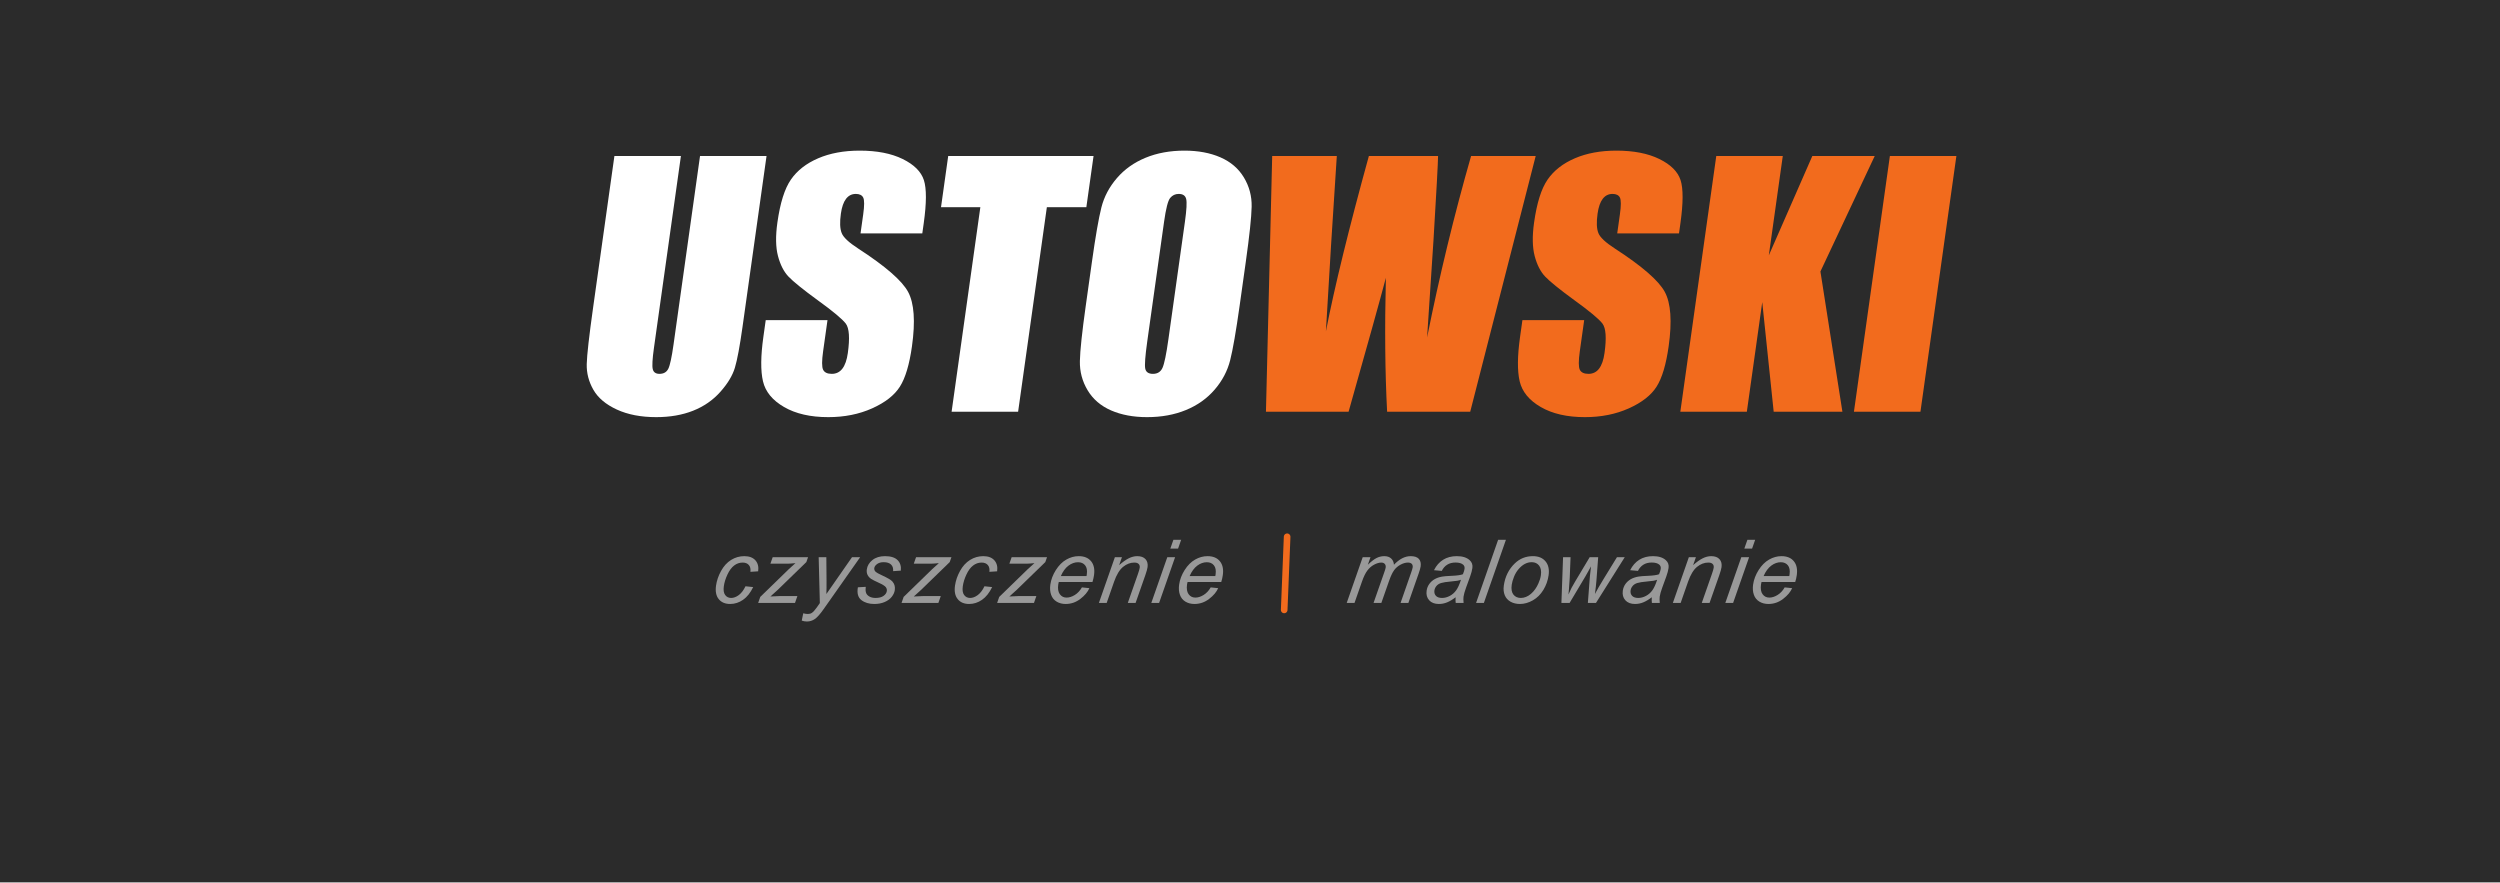
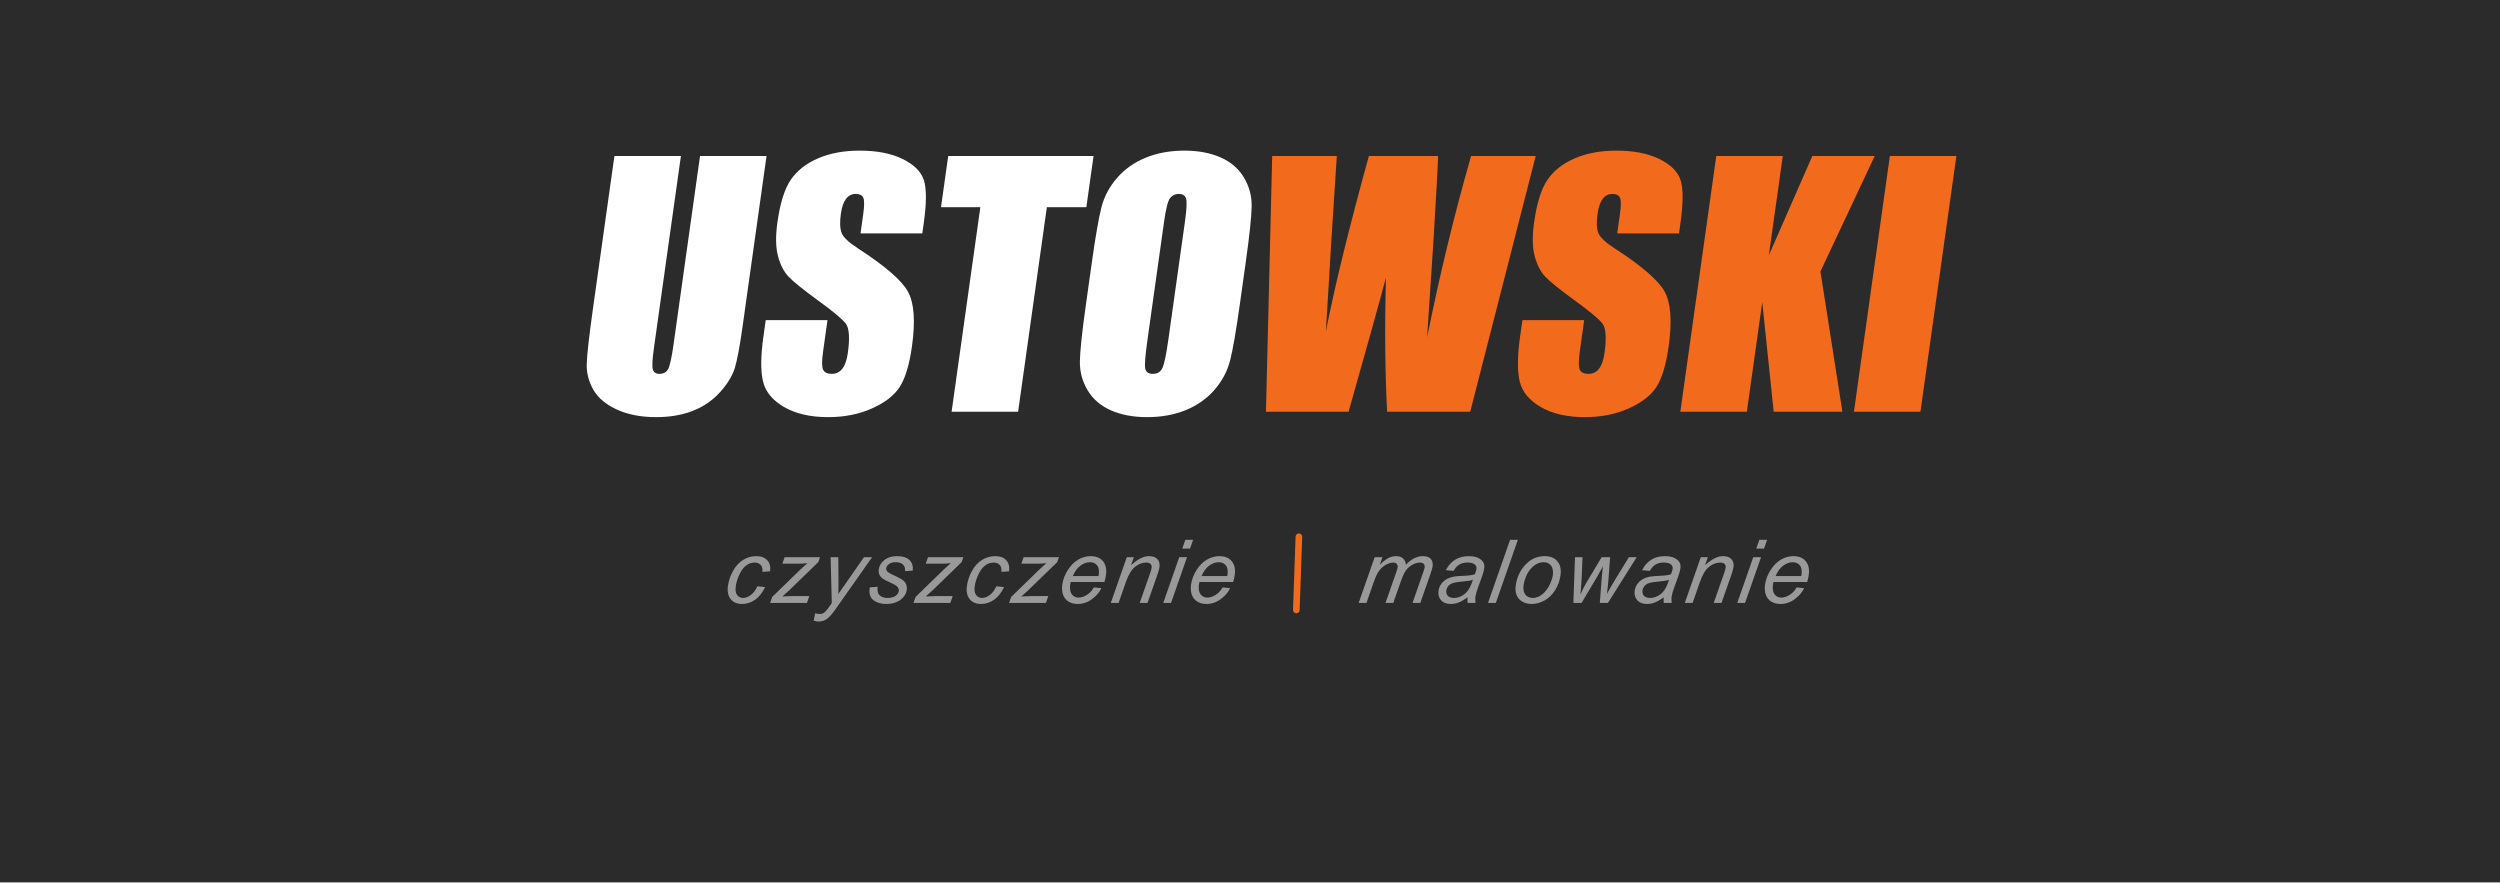
<svg xmlns="http://www.w3.org/2000/svg" viewBox="0 0 680 240">
  <rect width="680" height="240" fill="#2b2b2b" />
  <path d="M1041 1619V537Q1041 353 1029.0 278.5Q1017 204 958.0 125.5Q899 47 802.5 6.5Q706 -34 575 -34Q430 -34 319.0 14.0Q208 62 153.0 139.0Q98 216 88.0 301.5Q78 387 78 661V1619H499V405Q499 299 510.5 269.5Q522 240 557 240Q597 240 608.5 272.5Q620 305 620 426V1619Z" transform="matrix(0.042969,0,0.006039,-0.042969,153.99,112.00)" fill="#ffffff" />
  <path d="M976 1129H585V1249Q585 1333 570.0 1356.0Q555 1379 520 1379Q482 1379 462.5 1348.0Q443 1317 443 1254Q443 1173 465 1132Q486 1091 584 1033Q865 866 938 759Q1011 652 1011 414Q1011 241 970.5 159.0Q930 77 814.0 21.5Q698 -34 544 -34Q375 -34 255.5 30.0Q136 94 99.0 193.0Q62 292 62 474V580H453V383Q453 292 469.5 266.0Q486 240 528 240Q570 240 590.5 273.0Q611 306 611 371Q611 514 572 558Q532 602 375 705Q218 809 167.0 856.0Q116 903 82.5 986.0Q49 1069 49 1198Q49 1384 96.5 1470.0Q144 1556 250.0 1604.5Q356 1653 506 1653Q670 1653 785.5 1600.0Q901 1547 938.5 1466.5Q976 1386 976 1193Z" transform="matrix(0.042969,0,0.006039,-0.042969,202.11,112.00)" fill="#ffffff" />
  <path d="M932 1619V1295H682V0H261V1295H12V1619Z" transform="matrix(0.042969,0,0.006039,-0.042969,247.62,112.00)" fill="#ffffff" />
  <path d="M1046 671Q1046 427 1034.5 325.5Q1023 224 962.5 140.0Q902 56 799.0 11.0Q696 -34 559 -34Q429 -34 325.5 8.5Q222 51 159.0 136.0Q96 221 84.0 321.0Q72 421 72 671V948Q72 1192 83.5 1293.5Q95 1395 155.5 1479.0Q216 1563 319.0 1608.0Q422 1653 559 1653Q689 1653 792.5 1610.5Q896 1568 959.0 1483.0Q1022 1398 1034.0 1298.0Q1046 1198 1046 948ZM625 1203Q625 1316 612.5 1347.5Q600 1379 561 1379Q528 1379 510.5 1353.5Q493 1328 493 1203V447Q493 306 504.5 273.0Q516 240 558 240Q601 240 613.0 278.0Q625 316 625 459Z" transform="matrix(0.042969,0,0.006039,-0.042969,288.18,112.00)" fill="#ffffff" />
  <path d="M1668 1619 1481 0H955Q883 373 828 848Q803 645 711 0H188L0 1619H409L452 1054L496 509Q519 932 612 1619H1050Q1059 1548 1096 1085L1142 470Q1177 1057 1259 1619Z" transform="matrix(0.042969,0,0.006039,-0.042969,336.26,112.00)" fill="#f26b1d" />
  <path d="M976 1129H585V1249Q585 1333 570.0 1356.0Q555 1379 520 1379Q482 1379 462.5 1348.0Q443 1317 443 1254Q443 1173 465 1132Q486 1091 584 1033Q865 866 938 759Q1011 652 1011 414Q1011 241 970.5 159.0Q930 77 814.0 21.5Q698 -34 544 -34Q375 -34 255.5 30.0Q136 94 99.0 193.0Q62 292 62 474V580H453V383Q453 292 469.5 266.0Q486 240 528 240Q570 240 590.5 273.0Q611 306 611 371Q611 514 572 558Q532 602 375 705Q218 809 167.0 856.0Q116 903 82.5 986.0Q49 1069 49 1198Q49 1384 96.5 1470.0Q144 1556 250.0 1604.5Q356 1653 506 1653Q670 1653 785.5 1600.0Q901 1547 938.5 1466.5Q976 1386 976 1193Z" transform="matrix(0.042969,0,0.006039,-0.042969,407.93,112.00)" fill="#f26b1d" />
  <path d="M1087 1619 846 888 1110 0H675L505 694V0H84V1619H505V990L692 1619Z" transform="matrix(0.042969,0,0.006039,-0.042969,453.44,112.00)" fill="#f26b1d" />
  <path d="M505 1619V0H84V1619Z" transform="matrix(0.042969,0,0.006039,-0.042969,500.66,112.00)" fill="#f26b1d" />
-   <path d="M801 387 982 368Q914 169 788.5 72.5Q663 -24 503 -24Q330 -24 222.5 88.0Q115 200 115 401Q115 575 184.0 743.0Q253 911 381.5 998.5Q510 1086 675 1086Q846 1086 946.0 989.5Q1046 893 1046 734L868 722Q867 823 809.5 880.0Q752 937 658 937Q549 937 469.0 868.0Q389 799 343.5 658.5Q298 518 298 388Q298 252 358.0 184.0Q418 116 506 116Q594 116 674.5 183.0Q755 250 801 387Z" transform="matrix(0.011719,0,0.001647,-0.011719,192.75,164.00)" fill="#999999" />
-   <path d="M40 0 69 140 640 783Q701 851 776 924Q647 911 591 911H196L228 1062H1049L1025 948L449 301Q400 246 303 150Q454 159 510 159H928L895 0Z" transform="matrix(0.011719,0,0.001647,-0.011719,205.75,164.00)" fill="#999999" />
-   <path d="M0 -410 11 -240Q67 -256 120 -256Q175 -256 209 -231Q253 -198 305 -107L363 -3L186 1062H364L444 525Q468 366 485 207L960 1062H1149L472 -141Q374 -317 298.0 -374.0Q222 -431 123 -431Q60 -431 0 -410Z" transform="matrix(0.011719,0,0.001647,-0.011719,218.75,164.00)" fill="#999999" />
-   <path d="M85 363 266 374Q266 296 290.0 241.0Q314 186 378.5 151.0Q443 116 529 116Q649 116 709.0 164.0Q769 212 769 277Q769 324 733 366Q696 408 552.5 469.5Q409 531 369 556Q302 597 268.0 652.5Q234 708 234 780Q234 906 334.0 996.0Q434 1086 614 1086Q814 1086 918.5 993.5Q1023 901 1027 750L850 738Q846 834 782.0 890.0Q718 946 601 946Q507 946 455.0 903.0Q403 860 403 810Q403 760 448 722Q478 696 603 642Q811 552 865 500Q951 417 951 298Q951 219 902.5 143.0Q854 67 754.5 21.5Q655 -24 520 -24Q336 -24 207 67Q78 158 85 363Z" transform="matrix(0.011719,0,0.001647,-0.011719,231.75,164.00)" fill="#999999" />
-   <path d="M40 0 69 140 640 783Q701 851 776 924Q647 911 591 911H196L228 1062H1049L1025 948L449 301Q400 246 303 150Q454 159 510 159H928L895 0Z" transform="matrix(0.011719,0,0.001647,-0.011719,244.75,164.00)" fill="#999999" />
-   <path d="M801 387 982 368Q914 169 788.5 72.5Q663 -24 503 -24Q330 -24 222.5 88.0Q115 200 115 401Q115 575 184.0 743.0Q253 911 381.5 998.5Q510 1086 675 1086Q846 1086 946.0 989.5Q1046 893 1046 734L868 722Q867 823 809.5 880.0Q752 937 658 937Q549 937 469.0 868.0Q389 799 343.5 658.5Q298 518 298 388Q298 252 358.0 184.0Q418 116 506 116Q594 116 674.5 183.0Q755 250 801 387Z" transform="matrix(0.011719,0,0.001647,-0.011719,257.75,164.00)" fill="#999999" />
-   <path d="M40 0 69 140 640 783Q701 851 776 924Q647 911 591 911H196L228 1062H1049L1025 948L449 301Q400 246 303 150Q454 159 510 159H928L895 0Z" transform="matrix(0.011719,0,0.001647,-0.011719,270.75,164.00)" fill="#999999" />
-   <path d="M848 361 1024 343Q986 212 849.5 94.0Q713 -24 524 -24Q406 -24 307.5 30.5Q209 85 157.5 189.0Q106 293 106 426Q106 600 186.5 763.5Q267 927 395.0 1006.5Q523 1086 672 1086Q862 1086 975.5 968.0Q1089 850 1089 646Q1089 568 1075 486H293Q289 455 289 430Q289 281 357.5 202.5Q426 124 525 124Q618 124 708.0 185.0Q798 246 848 361ZM322 624H918Q919 652 919 664Q919 800 851.0 872.5Q783 945 676 945Q560 945 464.5 865.0Q369 785 322 624Z" transform="matrix(0.011719,0,0.001647,-0.011719,283.75,164.00)" fill="#999999" />
-   <path d="M68 0 290 1062H454L415 877Q522 986 615.0 1036.0Q708 1086 805 1086Q934 1086 1007.5 1016.0Q1081 946 1081 829Q1081 770 1055 643L920 0H739L880 673Q901 771 901 818Q901 871 864.5 904.0Q828 937 759 937Q620 937 511.5 837.0Q403 737 352 494L249 0Z" transform="matrix(0.011719,0,0.001647,-0.011719,298.10,164.00)" fill="#999999" />
-   <path d="M325 1261 368 1466H548L505 1261ZM61 0 283 1062H464L242 0Z" transform="matrix(0.011719,0,0.001647,-0.011719,312.44,164.00)" fill="#999999" />
-   <path d="M848 361 1024 343Q986 212 849.5 94.0Q713 -24 524 -24Q406 -24 307.5 30.5Q209 85 157.5 189.0Q106 293 106 426Q106 600 186.5 763.5Q267 927 395.0 1006.5Q523 1086 672 1086Q862 1086 975.5 968.0Q1089 850 1089 646Q1089 568 1075 486H293Q289 455 289 430Q289 281 357.5 202.5Q426 124 525 124Q618 124 708.0 185.0Q798 246 848 361ZM322 624H918Q919 652 919 664Q919 800 851.0 872.5Q783 945 676 945Q560 945 464.5 865.0Q369 785 322 624Z" transform="matrix(0.011719,0,0.001647,-0.011719,318.78,164.00)" fill="#999999" />
-   <line x1="350.1" y1="146.0" x2="349.3" y2="165.9" stroke="#f26b1d" stroke-width="1.8" stroke-linecap="round" />
-   <path d="M67 0 289 1062H470L433 887Q534 1000 613.5 1043.0Q693 1086 786 1086Q885 1086 951.5 1033.5Q1018 981 1039 887Q1120 987 1209.5 1036.5Q1299 1086 1398 1086Q1531 1086 1597.5 1023.0Q1664 960 1664 846Q1664 797 1641 684L1498 0H1317L1463 702Q1482 788 1482 825Q1482 877 1449.0 907.0Q1416 937 1356 937Q1275 937 1191.0 888.0Q1107 839 1060.5 759.5Q1014 680 979 515L871 0H690L840 717Q856 790 856 821Q856 873 823.5 905.0Q791 937 739 937Q662 937 577.5 888.0Q493 839 440.0 751.5Q387 664 353 502L248 0Z" transform="matrix(0.011719,0,0.001647,-0.011719,365.52,164.00)" fill="#999999" />
-   <path d="M784 132Q690 51 603.0 13.5Q516 -24 417 -24Q270 -24 180.0 62.5Q90 149 90 284Q90 373 130.5 441.5Q171 510 238.0 551.5Q305 593 402 611Q463 623 633.5 630.0Q804 637 878 666Q899 740 899 789Q899 852 853 888Q790 938 669 938Q555 938 482.5 887.5Q410 837 377 744L194 760Q250 918 371.5 1002.0Q493 1086 678 1086Q875 1086 990 992Q1078 922 1078 810Q1078 725 1053 613L994 349Q966 223 966 144Q966 94 988 0H805Q790 52 784 132ZM851 538Q813 523 769.5 515.0Q726 507 624 498Q466 484 401.0 462.5Q336 441 303.0 394.0Q270 347 270 290Q270 214 322.5 165.0Q375 116 472 116Q562 116 645.0 163.5Q728 211 776.0 296.0Q824 381 851 538Z" transform="matrix(0.011719,0,0.001647,-0.011719,386.52,164.00)" fill="#999999" />
-   <path d="M54 0 360 1466H541L235 0Z" transform="matrix(0.011719,0,0.001647,-0.011719,400.86,164.00)" fill="#999999" />
-   <path d="M100 403Q100 714 283 918Q434 1086 679 1086Q871 1086 988.5 966.0Q1106 846 1106 642Q1106 459 1032.0 301.5Q958 144 821.5 60.0Q685 -24 534 -24Q410 -24 308.5 29.0Q207 82 153.5 179.0Q100 276 100 403ZM281 421Q281 271 353.0 193.5Q425 116 536 116Q594 116 651.0 139.5Q708 163 757.0 211.0Q806 259 840.5 320.5Q875 382 896 453Q927 552 927 643Q927 787 854.5 866.5Q782 946 672 946Q587 946 517.0 905.5Q447 865 390.5 787.0Q334 709 307.5 605.5Q281 502 281 421Z" transform="matrix(0.011719,0,0.001647,-0.011719,407.20,164.00)" fill="#999999" />
-   <path d="M270 0 159 1062H333L381 585L400 317Q402 287 406 196Q436 298 457.0 352.5Q478 407 524 508L777 1062H974L1009 531Q1017 410 1019 208Q1069 342 1182 580L1410 1062H1591L1072 0H884L844 623Q840 681 838 849Q797 742 741 618L460 0Z" transform="matrix(0.011719,0,0.001647,-0.011719,421.54,164.00)" fill="#999999" />
-   <path d="M784 132Q690 51 603.0 13.5Q516 -24 417 -24Q270 -24 180.0 62.5Q90 149 90 284Q90 373 130.5 441.5Q171 510 238.0 551.5Q305 593 402 611Q463 623 633.5 630.0Q804 637 878 666Q899 740 899 789Q899 852 853 888Q790 938 669 938Q555 938 482.5 887.5Q410 837 377 744L194 760Q250 918 371.5 1002.0Q493 1086 678 1086Q875 1086 990 992Q1078 922 1078 810Q1078 725 1053 613L994 349Q966 223 966 144Q966 94 988 0H805Q790 52 784 132ZM851 538Q813 523 769.5 515.0Q726 507 624 498Q466 484 401.0 462.5Q336 441 303.0 394.0Q270 347 270 290Q270 214 322.5 165.0Q375 116 472 116Q562 116 645.0 163.5Q728 211 776.0 296.0Q824 381 851 538Z" transform="matrix(0.011719,0,0.001647,-0.011719,439.88,164.00)" fill="#999999" />
-   <path d="M68 0 290 1062H454L415 877Q522 986 615.0 1036.0Q708 1086 805 1086Q934 1086 1007.5 1016.0Q1081 946 1081 829Q1081 770 1055 643L920 0H739L880 673Q901 771 901 818Q901 871 864.5 904.0Q828 937 759 937Q620 937 511.5 837.0Q403 737 352 494L249 0Z" transform="matrix(0.011719,0,0.001647,-0.011719,454.22,164.00)" fill="#999999" />
-   <path d="M325 1261 368 1466H548L505 1261ZM61 0 283 1062H464L242 0Z" transform="matrix(0.011719,0,0.001647,-0.011719,468.57,164.00)" fill="#999999" />
-   <path d="M848 361 1024 343Q986 212 849.5 94.0Q713 -24 524 -24Q406 -24 307.5 30.5Q209 85 157.5 189.0Q106 293 106 426Q106 600 186.5 763.5Q267 927 395.0 1006.5Q523 1086 672 1086Q862 1086 975.5 968.0Q1089 850 1089 646Q1089 568 1075 486H293Q289 455 289 430Q289 281 357.5 202.5Q426 124 525 124Q618 124 708.0 185.0Q798 246 848 361ZM322 624H918Q919 652 919 664Q919 800 851.0 872.5Q783 945 676 945Q560 945 464.5 865.0Q369 785 322 624Z" transform="matrix(0.011719,0,0.001647,-0.011719,474.90,164.00)" fill="#999999" />
+   <path d="M801 387 982 368Q914 169 788.5 72.5Q663 -24 503 -24Q330 -24 222.5 88.0Q115 200 115 401Q115 575 184.0 743.0Q253 911 381.5 998.5Q510 1086 675 1086Q846 1086 946.0 989.5Q1046 893 1046 734L868 722Q867 823 809.5 880.0Q752 937 658 937Q549 937 469.0 868.0Q389 799 343.5 658.5Q298 518 298 388Q298 252 358.0 184.0Q418 116 506 116Q594 116 674.5 183.0Q755 250 801 387Z" transform="matrix(0.011719,0,0.001647,-0.011719,196.00,164.00)" fill="#999999" />
+   <path d="M40 0 69 140 640 783Q701 851 776 924Q647 911 591 911H196L228 1062H1049L1025 948L449 301Q400 246 303 150Q454 159 510 159H928L895 0Z" transform="matrix(0.011719,0,0.001647,-0.011719,209.00,164.00)" fill="#999999" />
+   <path d="M0 -410 11 -240Q67 -256 120 -256Q175 -256 209 -231Q253 -198 305 -107L363 -3L186 1062H364L444 525Q468 366 485 207L960 1062H1149L472 -141Q374 -317 298.0 -374.0Q222 -431 123 -431Q60 -431 0 -410Z" transform="matrix(0.011719,0,0.001647,-0.011719,222.00,164.00)" fill="#999999" />
+   <path d="M85 363 266 374Q266 296 290.0 241.0Q314 186 378.5 151.0Q443 116 529 116Q649 116 709.0 164.0Q769 212 769 277Q769 324 733 366Q696 408 552.5 469.5Q409 531 369 556Q302 597 268.0 652.5Q234 708 234 780Q234 906 334.0 996.0Q434 1086 614 1086Q814 1086 918.5 993.5Q1023 901 1027 750L850 738Q846 834 782.0 890.0Q718 946 601 946Q507 946 455.0 903.0Q403 860 403 810Q403 760 448 722Q478 696 603 642Q811 552 865 500Q951 417 951 298Q951 219 902.5 143.0Q854 67 754.5 21.5Q655 -24 520 -24Q336 -24 207 67Q78 158 85 363Z" transform="matrix(0.011719,0,0.001647,-0.011719,235.00,164.00)" fill="#999999" />
+   <path d="M40 0 69 140 640 783Q701 851 776 924Q647 911 591 911H196L228 1062H1049L1025 948L449 301Q400 246 303 150Q454 159 510 159H928L895 0Z" transform="matrix(0.011719,0,0.001647,-0.011719,248.00,164.00)" fill="#999999" />
+   <path d="M801 387 982 368Q914 169 788.5 72.5Q663 -24 503 -24Q330 -24 222.5 88.0Q115 200 115 401Q115 575 184.0 743.0Q253 911 381.5 998.5Q510 1086 675 1086Q846 1086 946.0 989.5Q1046 893 1046 734L868 722Q867 823 809.5 880.0Q752 937 658 937Q549 937 469.0 868.0Q389 799 343.5 658.5Q298 518 298 388Q298 252 358.0 184.0Q418 116 506 116Q594 116 674.5 183.0Q755 250 801 387Z" transform="matrix(0.011719,0,0.001647,-0.011719,261.00,164.00)" fill="#999999" />
+   <path d="M40 0 69 140 640 783Q701 851 776 924Q647 911 591 911H196L228 1062H1049L1025 948L449 301Q400 246 303 150Q454 159 510 159H928L895 0Z" transform="matrix(0.011719,0,0.001647,-0.011719,274.00,164.00)" fill="#999999" />
+   <path d="M848 361 1024 343Q986 212 849.5 94.0Q713 -24 524 -24Q406 -24 307.5 30.5Q209 85 157.5 189.0Q106 293 106 426Q106 600 186.5 763.5Q267 927 395.0 1006.5Q523 1086 672 1086Q862 1086 975.5 968.0Q1089 850 1089 646Q1089 568 1075 486H293Q289 455 289 430Q289 281 357.5 202.5Q426 124 525 124Q618 124 708.0 185.0Q798 246 848 361ZM322 624H918Q919 652 919 664Q919 800 851.0 872.5Q783 945 676 945Q560 945 464.5 865.0Q369 785 322 624Z" transform="matrix(0.011719,0,0.001647,-0.011719,287.00,164.00)" fill="#999999" />
+   <path d="M68 0 290 1062H454L415 877Q522 986 615.0 1036.0Q708 1086 805 1086Q934 1086 1007.5 1016.0Q1081 946 1081 829Q1081 770 1055 643L920 0H739L880 673Q901 771 901 818Q901 871 864.5 904.0Q828 937 759 937Q620 937 511.5 837.0Q403 737 352 494L249 0Z" transform="matrix(0.011719,0,0.001647,-0.011719,301.34,164.00)" fill="#999999" />
+   <path d="M325 1261 368 1466H548L505 1261ZM61 0 283 1062H464L242 0Z" transform="matrix(0.011719,0,0.001647,-0.011719,315.69,164.00)" fill="#999999" />
+   <path d="M848 361 1024 343Q986 212 849.5 94.0Q713 -24 524 -24Q406 -24 307.5 30.5Q209 85 157.5 189.0Q106 293 106 426Q106 600 186.5 763.5Q267 927 395.0 1006.5Q523 1086 672 1086Q862 1086 975.5 968.0Q1089 850 1089 646Q1089 568 1075 486H293Q289 455 289 430Q289 281 357.5 202.5Q426 124 525 124Q618 124 708.0 185.0Q798 246 848 361ZM322 624H918Q919 652 919 664Q919 800 851.0 872.5Q783 945 676 945Q560 945 464.5 865.0Q369 785 322 624Z" transform="matrix(0.011719,0,0.001647,-0.011719,322.02,164.00)" fill="#999999" />
+   <line x1="353.3" y1="146.0" x2="352.6" y2="165.9" stroke="#f26b1d" stroke-width="1.8" stroke-linecap="round" />
+   <path d="M67 0 289 1062H470L433 887Q534 1000 613.5 1043.0Q693 1086 786 1086Q885 1086 951.5 1033.5Q1018 981 1039 887Q1120 987 1209.5 1036.5Q1299 1086 1398 1086Q1531 1086 1597.5 1023.0Q1664 960 1664 846Q1664 797 1641 684L1498 0H1317L1463 702Q1482 788 1482 825Q1482 877 1449.0 907.0Q1416 937 1356 937Q1275 937 1191.0 888.0Q1107 839 1060.5 759.5Q1014 680 979 515L871 0H690L840 717Q856 790 856 821Q856 873 823.5 905.0Q791 937 739 937Q662 937 577.5 888.0Q493 839 440.0 751.5Q387 664 353 502L248 0Z" transform="matrix(0.011719,0,0.001647,-0.011719,368.77,164.00)" fill="#999999" />
+   <path d="M784 132Q690 51 603.0 13.5Q516 -24 417 -24Q270 -24 180.0 62.5Q90 149 90 284Q90 373 130.5 441.5Q171 510 238.0 551.5Q305 593 402 611Q463 623 633.5 630.0Q804 637 878 666Q899 740 899 789Q899 852 853 888Q790 938 669 938Q555 938 482.5 887.5Q410 837 377 744L194 760Q250 918 371.5 1002.0Q493 1086 678 1086Q875 1086 990 992Q1078 922 1078 810Q1078 725 1053 613L994 349Q966 223 966 144Q966 94 988 0H805Q790 52 784 132ZM851 538Q813 523 769.5 515.0Q726 507 624 498Q466 484 401.0 462.5Q336 441 303.0 394.0Q270 347 270 290Q270 214 322.5 165.0Q375 116 472 116Q562 116 645.0 163.5Q728 211 776.0 296.0Q824 381 851 538Z" transform="matrix(0.011719,0,0.001647,-0.011719,389.76,164.00)" fill="#999999" />
+   <path d="M54 0 360 1466H541L235 0Z" transform="matrix(0.011719,0,0.001647,-0.011719,404.11,164.00)" fill="#999999" />
+   <path d="M100 403Q100 714 283 918Q434 1086 679 1086Q871 1086 988.5 966.0Q1106 846 1106 642Q1106 459 1032.0 301.5Q958 144 821.5 60.0Q685 -24 534 -24Q410 -24 308.5 29.0Q207 82 153.5 179.0Q100 276 100 403ZM281 421Q281 271 353.0 193.5Q425 116 536 116Q594 116 651.0 139.5Q708 163 757.0 211.0Q806 259 840.5 320.5Q875 382 896 453Q927 552 927 643Q927 787 854.5 866.5Q782 946 672 946Q587 946 517.0 905.5Q447 865 390.5 787.0Q334 709 307.5 605.5Q281 502 281 421Z" transform="matrix(0.011719,0,0.001647,-0.011719,410.44,164.00)" fill="#999999" />
+   <path d="M270 0 159 1062H333L381 585L400 317Q402 287 406 196Q436 298 457.0 352.5Q478 407 524 508L777 1062H974L1009 531Q1017 410 1019 208Q1069 342 1182 580L1410 1062H1591L1072 0H884L844 623Q840 681 838 849Q797 742 741 618L460 0Z" transform="matrix(0.011719,0,0.001647,-0.011719,424.79,164.00)" fill="#999999" />
+   <path d="M784 132Q690 51 603.0 13.5Q516 -24 417 -24Q270 -24 180.0 62.5Q90 149 90 284Q90 373 130.5 441.5Q171 510 238.0 551.5Q305 593 402 611Q463 623 633.5 630.0Q804 637 878 666Q899 740 899 789Q899 852 853 888Q790 938 669 938Q555 938 482.5 887.5Q410 837 377 744L194 760Q250 918 371.5 1002.0Q493 1086 678 1086Q875 1086 990 992Q1078 922 1078 810Q1078 725 1053 613L994 349Q966 223 966 144Q966 94 988 0H805Q790 52 784 132ZM851 538Q813 523 769.5 515.0Q726 507 624 498Q466 484 401.0 462.5Q336 441 303.0 394.0Q270 347 270 290Q270 214 322.5 165.0Q375 116 472 116Q562 116 645.0 163.5Q728 211 776.0 296.0Q824 381 851 538Z" transform="matrix(0.011719,0,0.001647,-0.011719,443.12,164.00)" fill="#999999" />
+   <path d="M68 0 290 1062H454L415 877Q522 986 615.0 1036.0Q708 1086 805 1086Q934 1086 1007.5 1016.0Q1081 946 1081 829Q1081 770 1055 643L920 0H739L880 673Q901 771 901 818Q901 871 864.5 904.0Q828 937 759 937Q620 937 511.5 837.0Q403 737 352 494L249 0Z" transform="matrix(0.011719,0,0.001647,-0.011719,457.47,164.00)" fill="#999999" />
+   <path d="M325 1261 368 1466H548L505 1261ZM61 0 283 1062H464L242 0Z" transform="matrix(0.011719,0,0.001647,-0.011719,471.82,164.00)" fill="#999999" />
+   <path d="M848 361 1024 343Q986 212 849.5 94.0Q713 -24 524 -24Q406 -24 307.5 30.5Q209 85 157.5 189.0Q106 293 106 426Q106 600 186.5 763.5Q267 927 395.0 1006.5Q523 1086 672 1086Q862 1086 975.5 968.0Q1089 850 1089 646Q1089 568 1075 486H293Q289 455 289 430Q289 281 357.5 202.5Q426 124 525 124Q618 124 708.0 185.0Q798 246 848 361ZM322 624H918Q919 652 919 664Q919 800 851.0 872.5Q783 945 676 945Q560 945 464.5 865.0Q369 785 322 624Z" transform="matrix(0.011719,0,0.001647,-0.011719,478.15,164.00)" fill="#999999" />
</svg>
